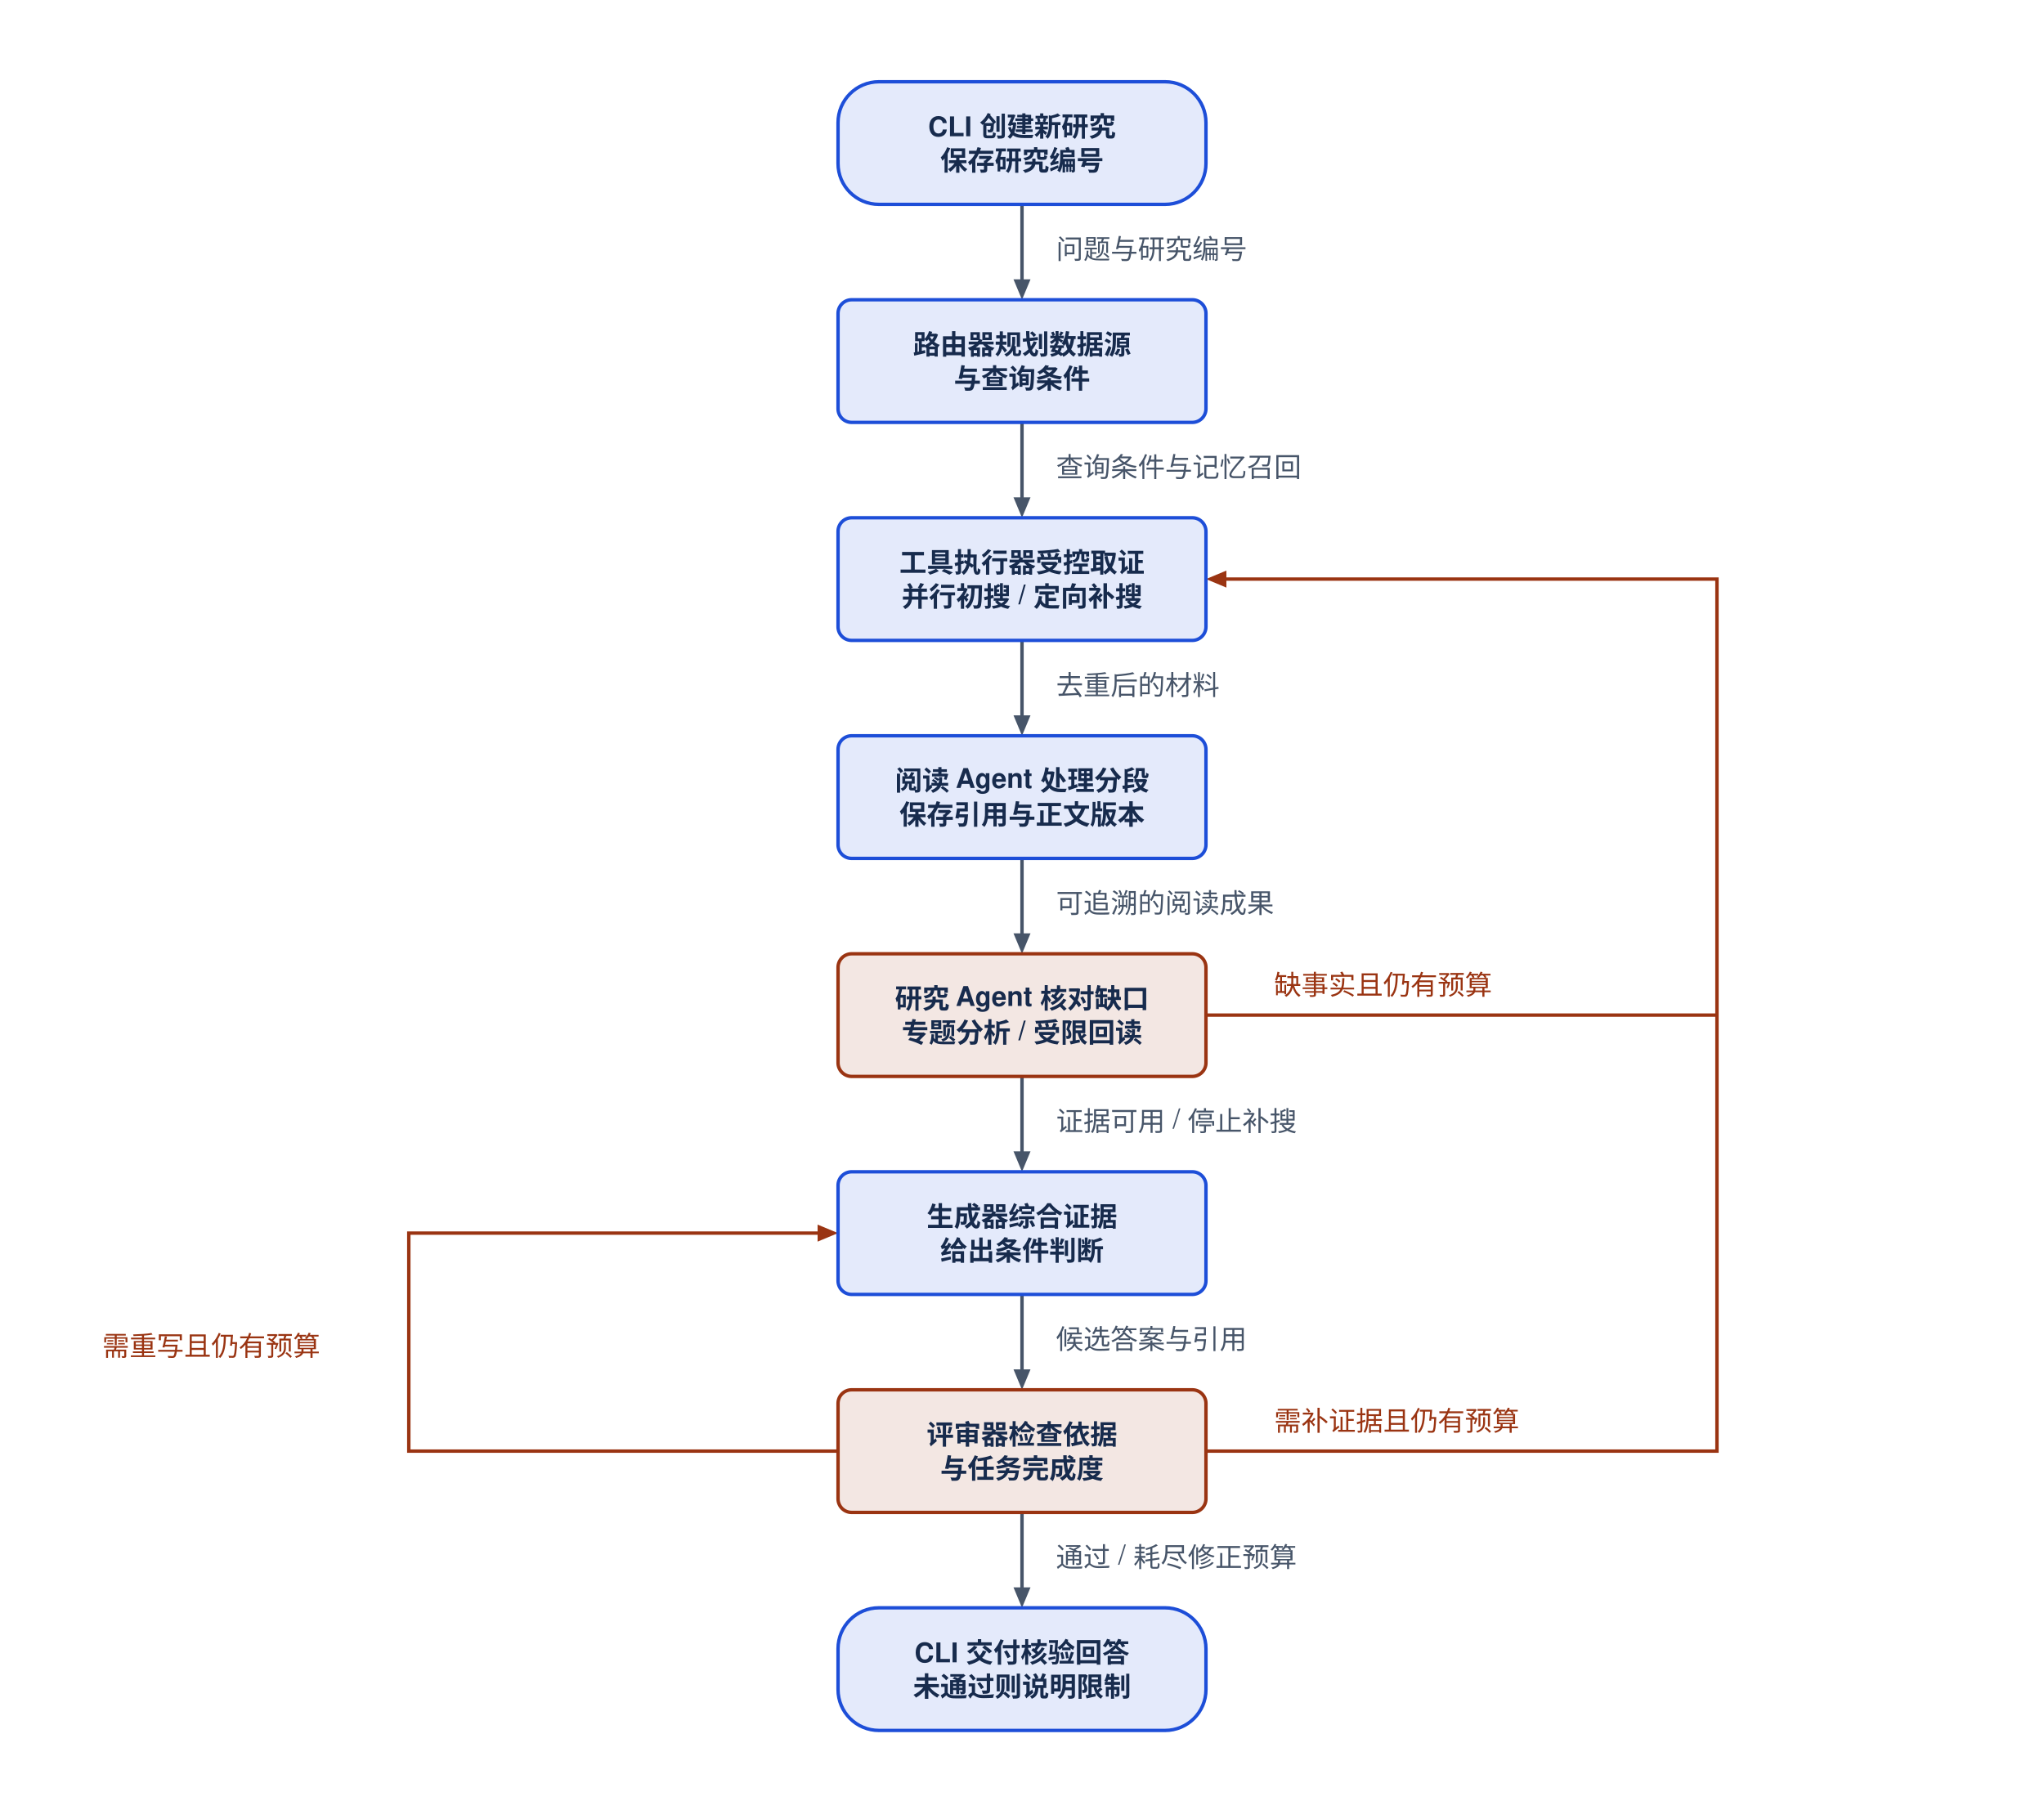
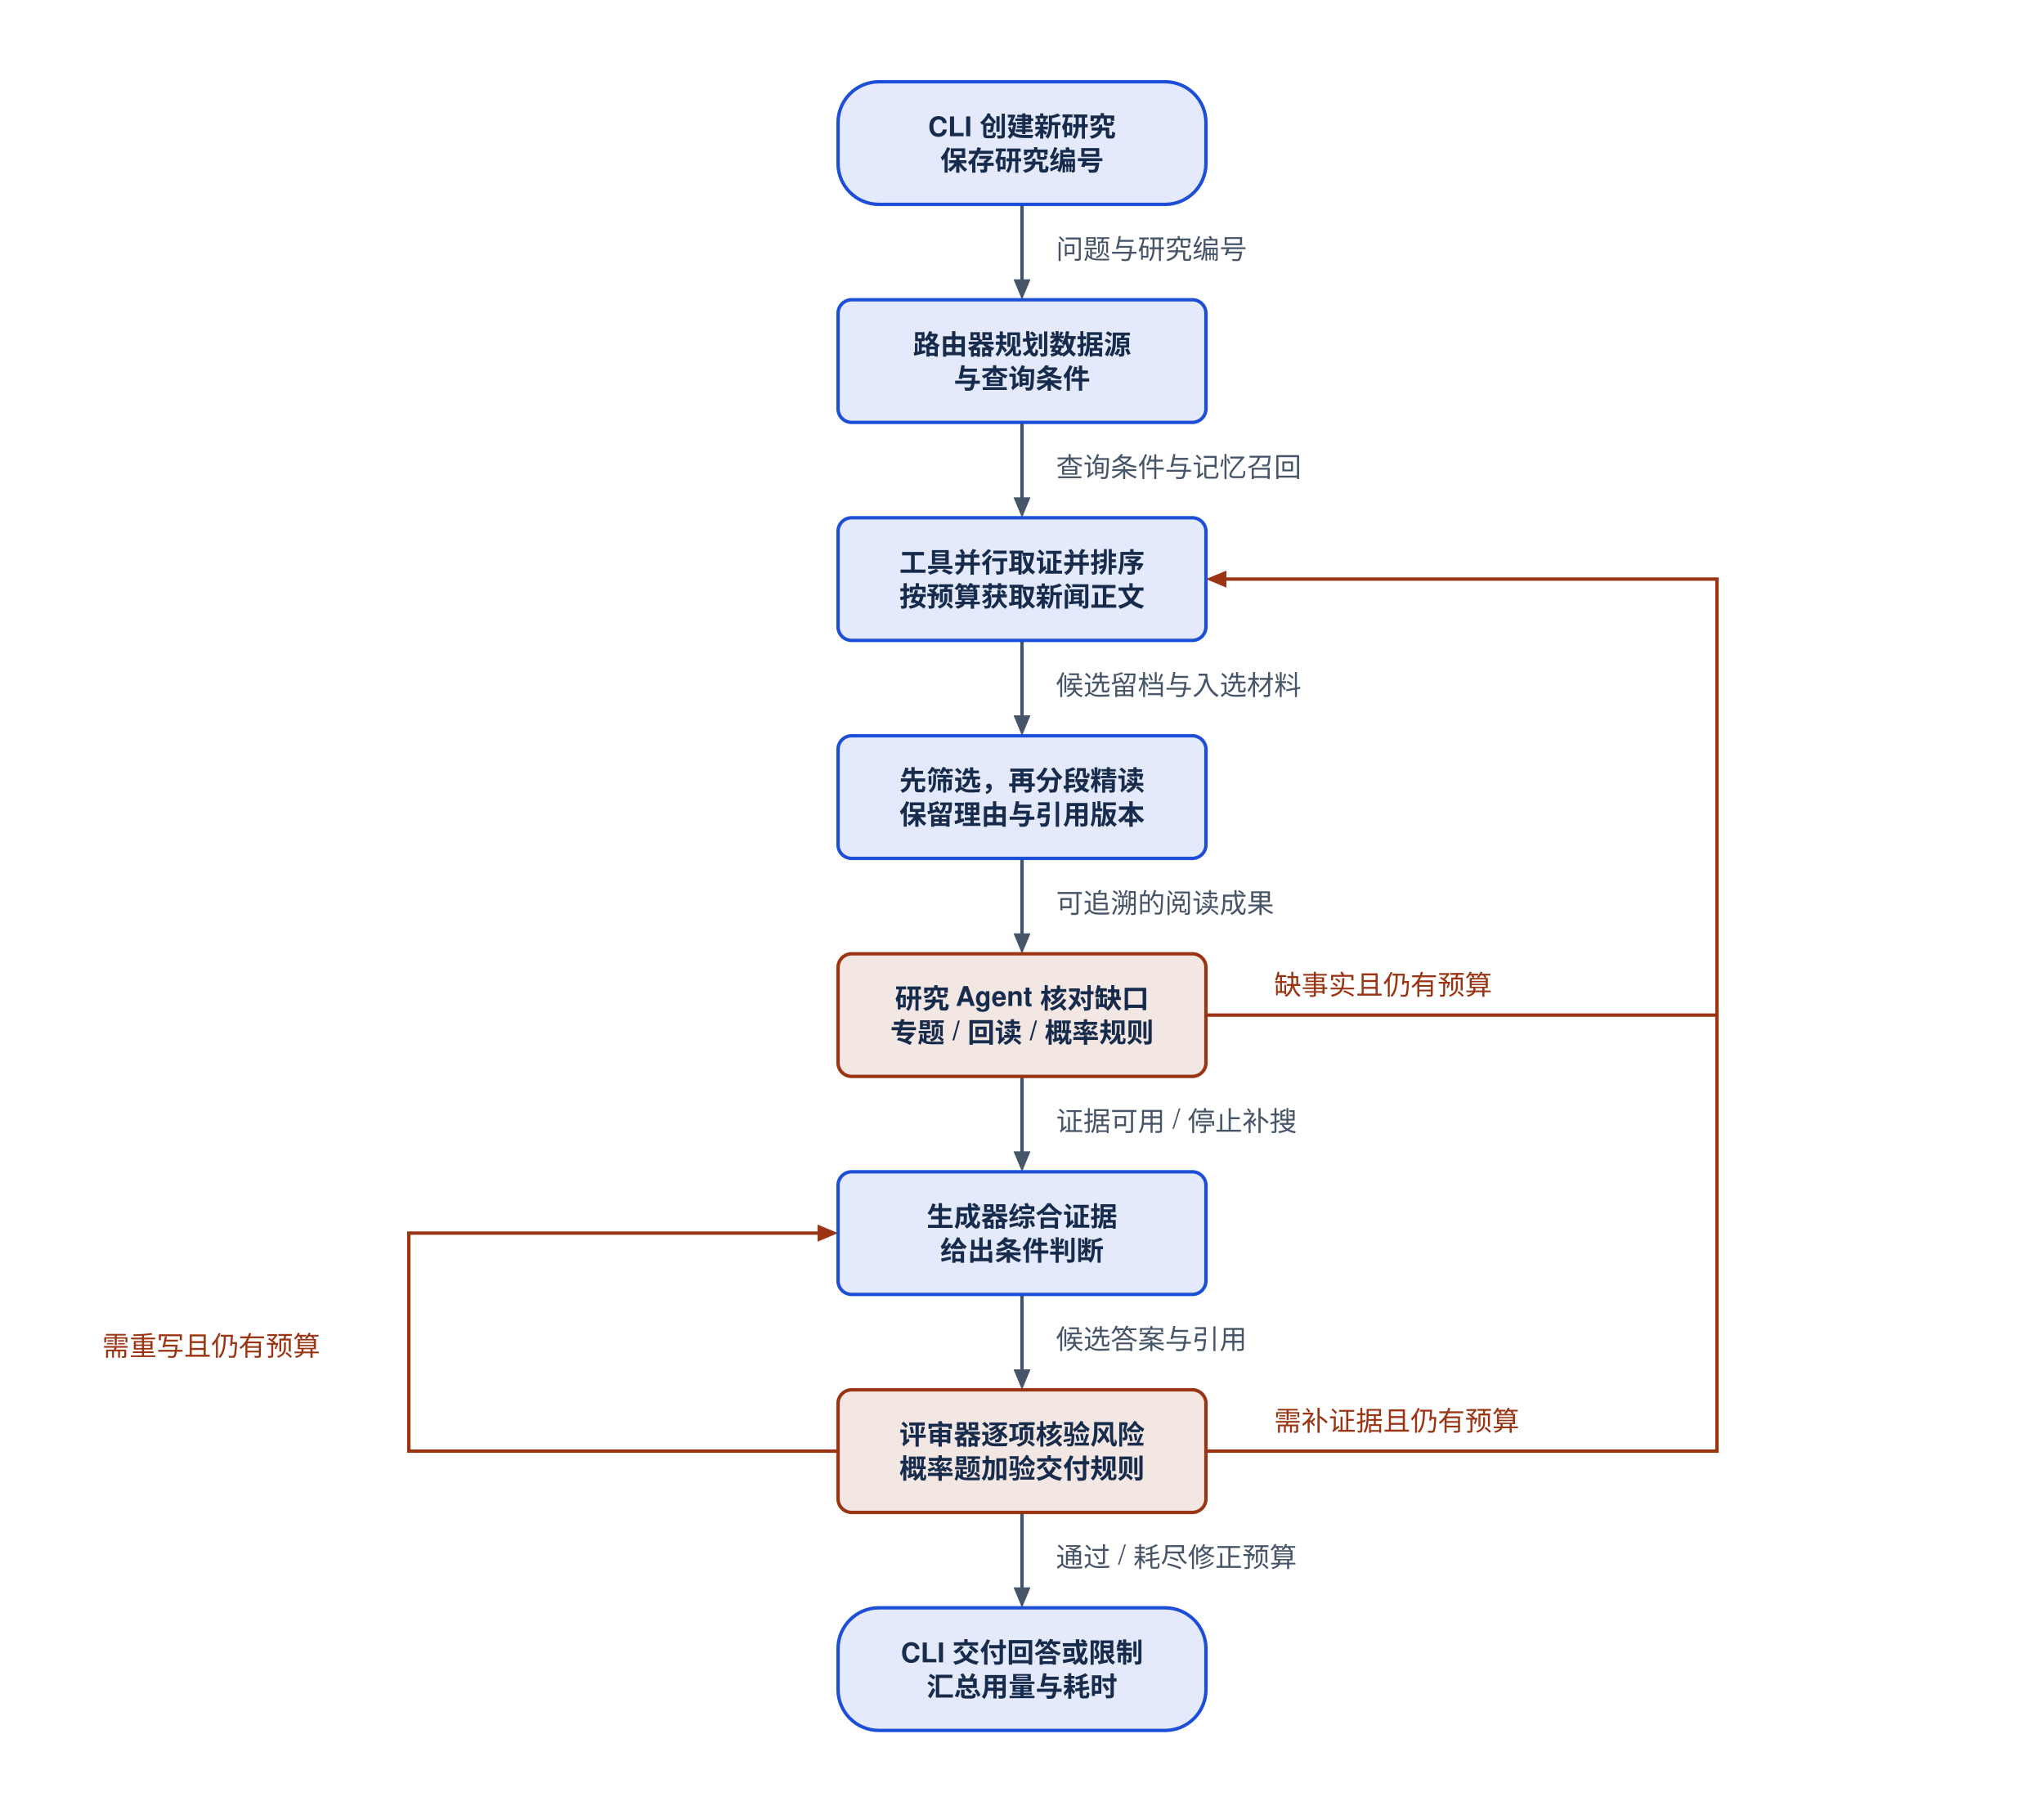
<svg xmlns="http://www.w3.org/2000/svg" width="1200" height="1068" viewBox="0 0 1200 1068" role="img" aria-label="持久化多 Agent 研究流程">
  <rect x="0" y="0" width="1200" height="1068" fill="#FFFFFF" />
  <path d="M 600 120 L 600 165" fill="none" stroke="#475569" stroke-width="2" stroke-linecap="round" />
  <path d="M 600 176 L 595 164 L 605 164 Z" fill="#475569" />
  <text x="620" y="152" font-family="Helvetica, Arial, 'Liberation Sans', sans-serif" font-size="16" font-weight="400" fill="#475569" text-anchor="start">问题与研究编号</text>
  <path d="M 600 248 L 600 293" fill="none" stroke="#475569" stroke-width="2" stroke-linecap="round" />
  <path d="M 600 304 L 595 292 L 605 292 Z" fill="#475569" />
  <text x="620" y="280" font-family="Helvetica, Arial, 'Liberation Sans', sans-serif" font-size="16" font-weight="400" fill="#475569" text-anchor="start">查询条件与记忆召回</text>
  <path d="M 600 376 L 600 421" fill="none" stroke="#475569" stroke-width="2" stroke-linecap="round" />
  <path d="M 600 432 L 595 420 L 605 420 Z" fill="#475569" />
-   <text x="620" y="408" font-family="Helvetica, Arial, 'Liberation Sans', sans-serif" font-size="16" font-weight="400" fill="#475569" text-anchor="start">去重后的材料</text>
+   <text x="620" y="408" font-family="Helvetica, Arial, 'Liberation Sans', sans-serif" font-size="16" font-weight="400" fill="#475569" text-anchor="start">候选留档与入选材料</text>
  <path d="M 600 504 L 600 549" fill="none" stroke="#475569" stroke-width="2" stroke-linecap="round" />
  <path d="M 600 560 L 595 548 L 605 548 Z" fill="#475569" />
  <text x="620" y="536" font-family="Helvetica, Arial, 'Liberation Sans', sans-serif" font-size="16" font-weight="400" fill="#475569" text-anchor="start">可追溯的阅读成果</text>
  <path d="M 600 632 L 600 677" fill="none" stroke="#475569" stroke-width="2" stroke-linecap="round" />
  <path d="M 600 688 L 595 676 L 605 676 Z" fill="#475569" />
  <text x="620" y="664" font-family="Helvetica, Arial, 'Liberation Sans', sans-serif" font-size="16" font-weight="400" fill="#475569" text-anchor="start">证据可用 / 停止补搜</text>
  <path d="M 600 760 L 600 805" fill="none" stroke="#475569" stroke-width="2" stroke-linecap="round" />
  <path d="M 600 816 L 595 804 L 605 804 Z" fill="#475569" />
  <text x="620" y="792" font-family="Helvetica, Arial, 'Liberation Sans', sans-serif" font-size="16" font-weight="400" fill="#475569" text-anchor="start">候选答案与引用</text>
  <path d="M 600 888 L 600 933" fill="none" stroke="#475569" stroke-width="2" stroke-linecap="round" />
  <path d="M 600 944 L 595 932 L 605 932 Z" fill="#475569" />
  <text x="620" y="920" font-family="Helvetica, Arial, 'Liberation Sans', sans-serif" font-size="16" font-weight="400" fill="#475569" text-anchor="start">通过 / 耗尽修正预算</text>
  <path d="M 708 596 L 1008 596 L 1008 340 L 719 340 M 708 852 L 1008 852 L 1008 596" fill="none" stroke="#9A3412" stroke-width="2" stroke-linecap="round" />
  <path d="M 708 340 L 720 335 L 720 345 Z" fill="#9A3412" />
  <path d="M 492 852 L 240 852 L 240 724 L 481 724" fill="none" stroke="#9A3412" stroke-width="2" stroke-linecap="round" />
  <path d="M 492 724 L 480 719 L 480 729 Z" fill="#9A3412" />
  <text x="748" y="584" font-family="Helvetica, Arial, 'Liberation Sans', sans-serif" font-size="16" font-weight="400" fill="#9A3412" text-anchor="start">缺事实且仍有预算</text>
  <text x="748" y="840" font-family="Helvetica, Arial, 'Liberation Sans', sans-serif" font-size="16" font-weight="400" fill="#9A3412" text-anchor="start">需补证据且仍有预算</text>
  <text x="60" y="796" font-family="Helvetica, Arial, 'Liberation Sans', sans-serif" font-size="16" font-weight="400" fill="#9A3412" text-anchor="start">需重写且仍有预算</text>
  <rect x="492" y="48" width="216" height="72" rx="24" fill="#E4EAFB" stroke="#1D4ED8" stroke-width="2" />
  <text x="600" y="80" font-family="Helvetica, Arial, 'Liberation Sans', sans-serif" font-size="16" font-weight="700" fill="#172B4D" text-anchor="middle">CLI 创建新研究</text>
  <text x="600" y="100" font-family="Helvetica, Arial, 'Liberation Sans', sans-serif" font-size="16" font-weight="700" fill="#172B4D" text-anchor="middle">保存研究编号</text>
  <rect x="492" y="176" width="216" height="72" rx="8" fill="#E4EAFB" stroke="#1D4ED8" stroke-width="2" />
  <text x="600" y="208" font-family="Helvetica, Arial, 'Liberation Sans', sans-serif" font-size="16" font-weight="700" fill="#172B4D" text-anchor="middle">路由器规划数据源</text>
  <text x="600" y="228" font-family="Helvetica, Arial, 'Liberation Sans', sans-serif" font-size="16" font-weight="700" fill="#172B4D" text-anchor="middle">与查询条件</text>
  <rect x="492" y="304" width="216" height="72" rx="8" fill="#E4EAFB" stroke="#1D4ED8" stroke-width="2" />
-   <text x="600" y="336" font-family="Helvetica, Arial, 'Liberation Sans', sans-serif" font-size="16" font-weight="700" fill="#172B4D" text-anchor="middle">工具执行器受控取证</text>
-   <text x="600" y="356" font-family="Helvetica, Arial, 'Liberation Sans', sans-serif" font-size="16" font-weight="700" fill="#172B4D" text-anchor="middle">并行初搜 / 定向补搜</text>
+   <text x="600" y="336" font-family="Helvetica, Arial, 'Liberation Sans', sans-serif" font-size="16" font-weight="700" fill="#172B4D" text-anchor="middle">工具并行取证并排序</text>
+   <text x="600" y="356" font-family="Helvetica, Arial, 'Liberation Sans', sans-serif" font-size="16" font-weight="700" fill="#172B4D" text-anchor="middle">按预算获取新闻正文</text>
  <rect x="492" y="432" width="216" height="72" rx="8" fill="#E4EAFB" stroke="#1D4ED8" stroke-width="2" />
-   <text x="600" y="464" font-family="Helvetica, Arial, 'Liberation Sans', sans-serif" font-size="16" font-weight="700" fill="#172B4D" text-anchor="middle">阅读 Agent 处理分段</text>
-   <text x="600" y="484" font-family="Helvetica, Arial, 'Liberation Sans', sans-serif" font-size="16" font-weight="700" fill="#172B4D" text-anchor="middle">保存引用与正文版本</text>
+   <text x="600" y="464" font-family="Helvetica, Arial, 'Liberation Sans', sans-serif" font-size="16" font-weight="700" fill="#172B4D" text-anchor="middle">先筛选，再分段精读</text>
+   <text x="600" y="484" font-family="Helvetica, Arial, 'Liberation Sans', sans-serif" font-size="16" font-weight="700" fill="#172B4D" text-anchor="middle">保留理由与引用版本</text>
  <rect x="492" y="560" width="216" height="72" rx="8" fill="#F3E7E3" stroke="#9A3412" stroke-width="2" />
  <text x="600" y="592" font-family="Helvetica, Arial, 'Liberation Sans', sans-serif" font-size="16" font-weight="700" fill="#172B4D" text-anchor="middle">研究 Agent 核对缺口</text>
-   <text x="600" y="612" font-family="Helvetica, Arial, 'Liberation Sans', sans-serif" font-size="16" font-weight="700" fill="#172B4D" text-anchor="middle">专题分析 / 受限回读</text>
+   <text x="600" y="612" font-family="Helvetica, Arial, 'Liberation Sans', sans-serif" font-size="16" font-weight="700" fill="#172B4D" text-anchor="middle">专题 / 回读 / 概率规则</text>
  <rect x="492" y="688" width="216" height="72" rx="8" fill="#E4EAFB" stroke="#1D4ED8" stroke-width="2" />
  <text x="600" y="720" font-family="Helvetica, Arial, 'Liberation Sans', sans-serif" font-size="16" font-weight="700" fill="#172B4D" text-anchor="middle">生成器综合证据</text>
  <text x="600" y="740" font-family="Helvetica, Arial, 'Liberation Sans', sans-serif" font-size="16" font-weight="700" fill="#172B4D" text-anchor="middle">给出条件判断</text>
  <rect x="492" y="816" width="216" height="72" rx="8" fill="#F3E7E3" stroke="#9A3412" stroke-width="2" />
-   <text x="600" y="848" font-family="Helvetica, Arial, 'Liberation Sans', sans-serif" font-size="16" font-weight="700" fill="#172B4D" text-anchor="middle">评审器检查依据</text>
-   <text x="600" y="868" font-family="Helvetica, Arial, 'Liberation Sans', sans-serif" font-size="16" font-weight="700" fill="#172B4D" text-anchor="middle">与任务完成度</text>
+   <text x="600" y="848" font-family="Helvetica, Arial, 'Liberation Sans', sans-serif" font-size="16" font-weight="700" fill="#172B4D" text-anchor="middle">评审器逐项核验风险</text>
+   <text x="600" y="868" font-family="Helvetica, Arial, 'Liberation Sans', sans-serif" font-size="16" font-weight="700" fill="#172B4D" text-anchor="middle">概率题加验交付规则</text>
  <rect x="492" y="944" width="216" height="72" rx="24" fill="#E4EAFB" stroke="#1D4ED8" stroke-width="2" />
-   <text x="600" y="976" font-family="Helvetica, Arial, 'Liberation Sans', sans-serif" font-size="16" font-weight="700" fill="#172B4D" text-anchor="middle">CLI 交付核验回答</text>
-   <text x="600" y="996" font-family="Helvetica, Arial, 'Liberation Sans', sans-serif" font-size="16" font-weight="700" fill="#172B4D" text-anchor="middle">未通过则说明限制</text>
+   <text x="600" y="976" font-family="Helvetica, Arial, 'Liberation Sans', sans-serif" font-size="16" font-weight="700" fill="#172B4D" text-anchor="middle">CLI 交付回答或限制</text>
+   <text x="600" y="996" font-family="Helvetica, Arial, 'Liberation Sans', sans-serif" font-size="16" font-weight="700" fill="#172B4D" text-anchor="middle">汇总用量与耗时</text>
</svg>
